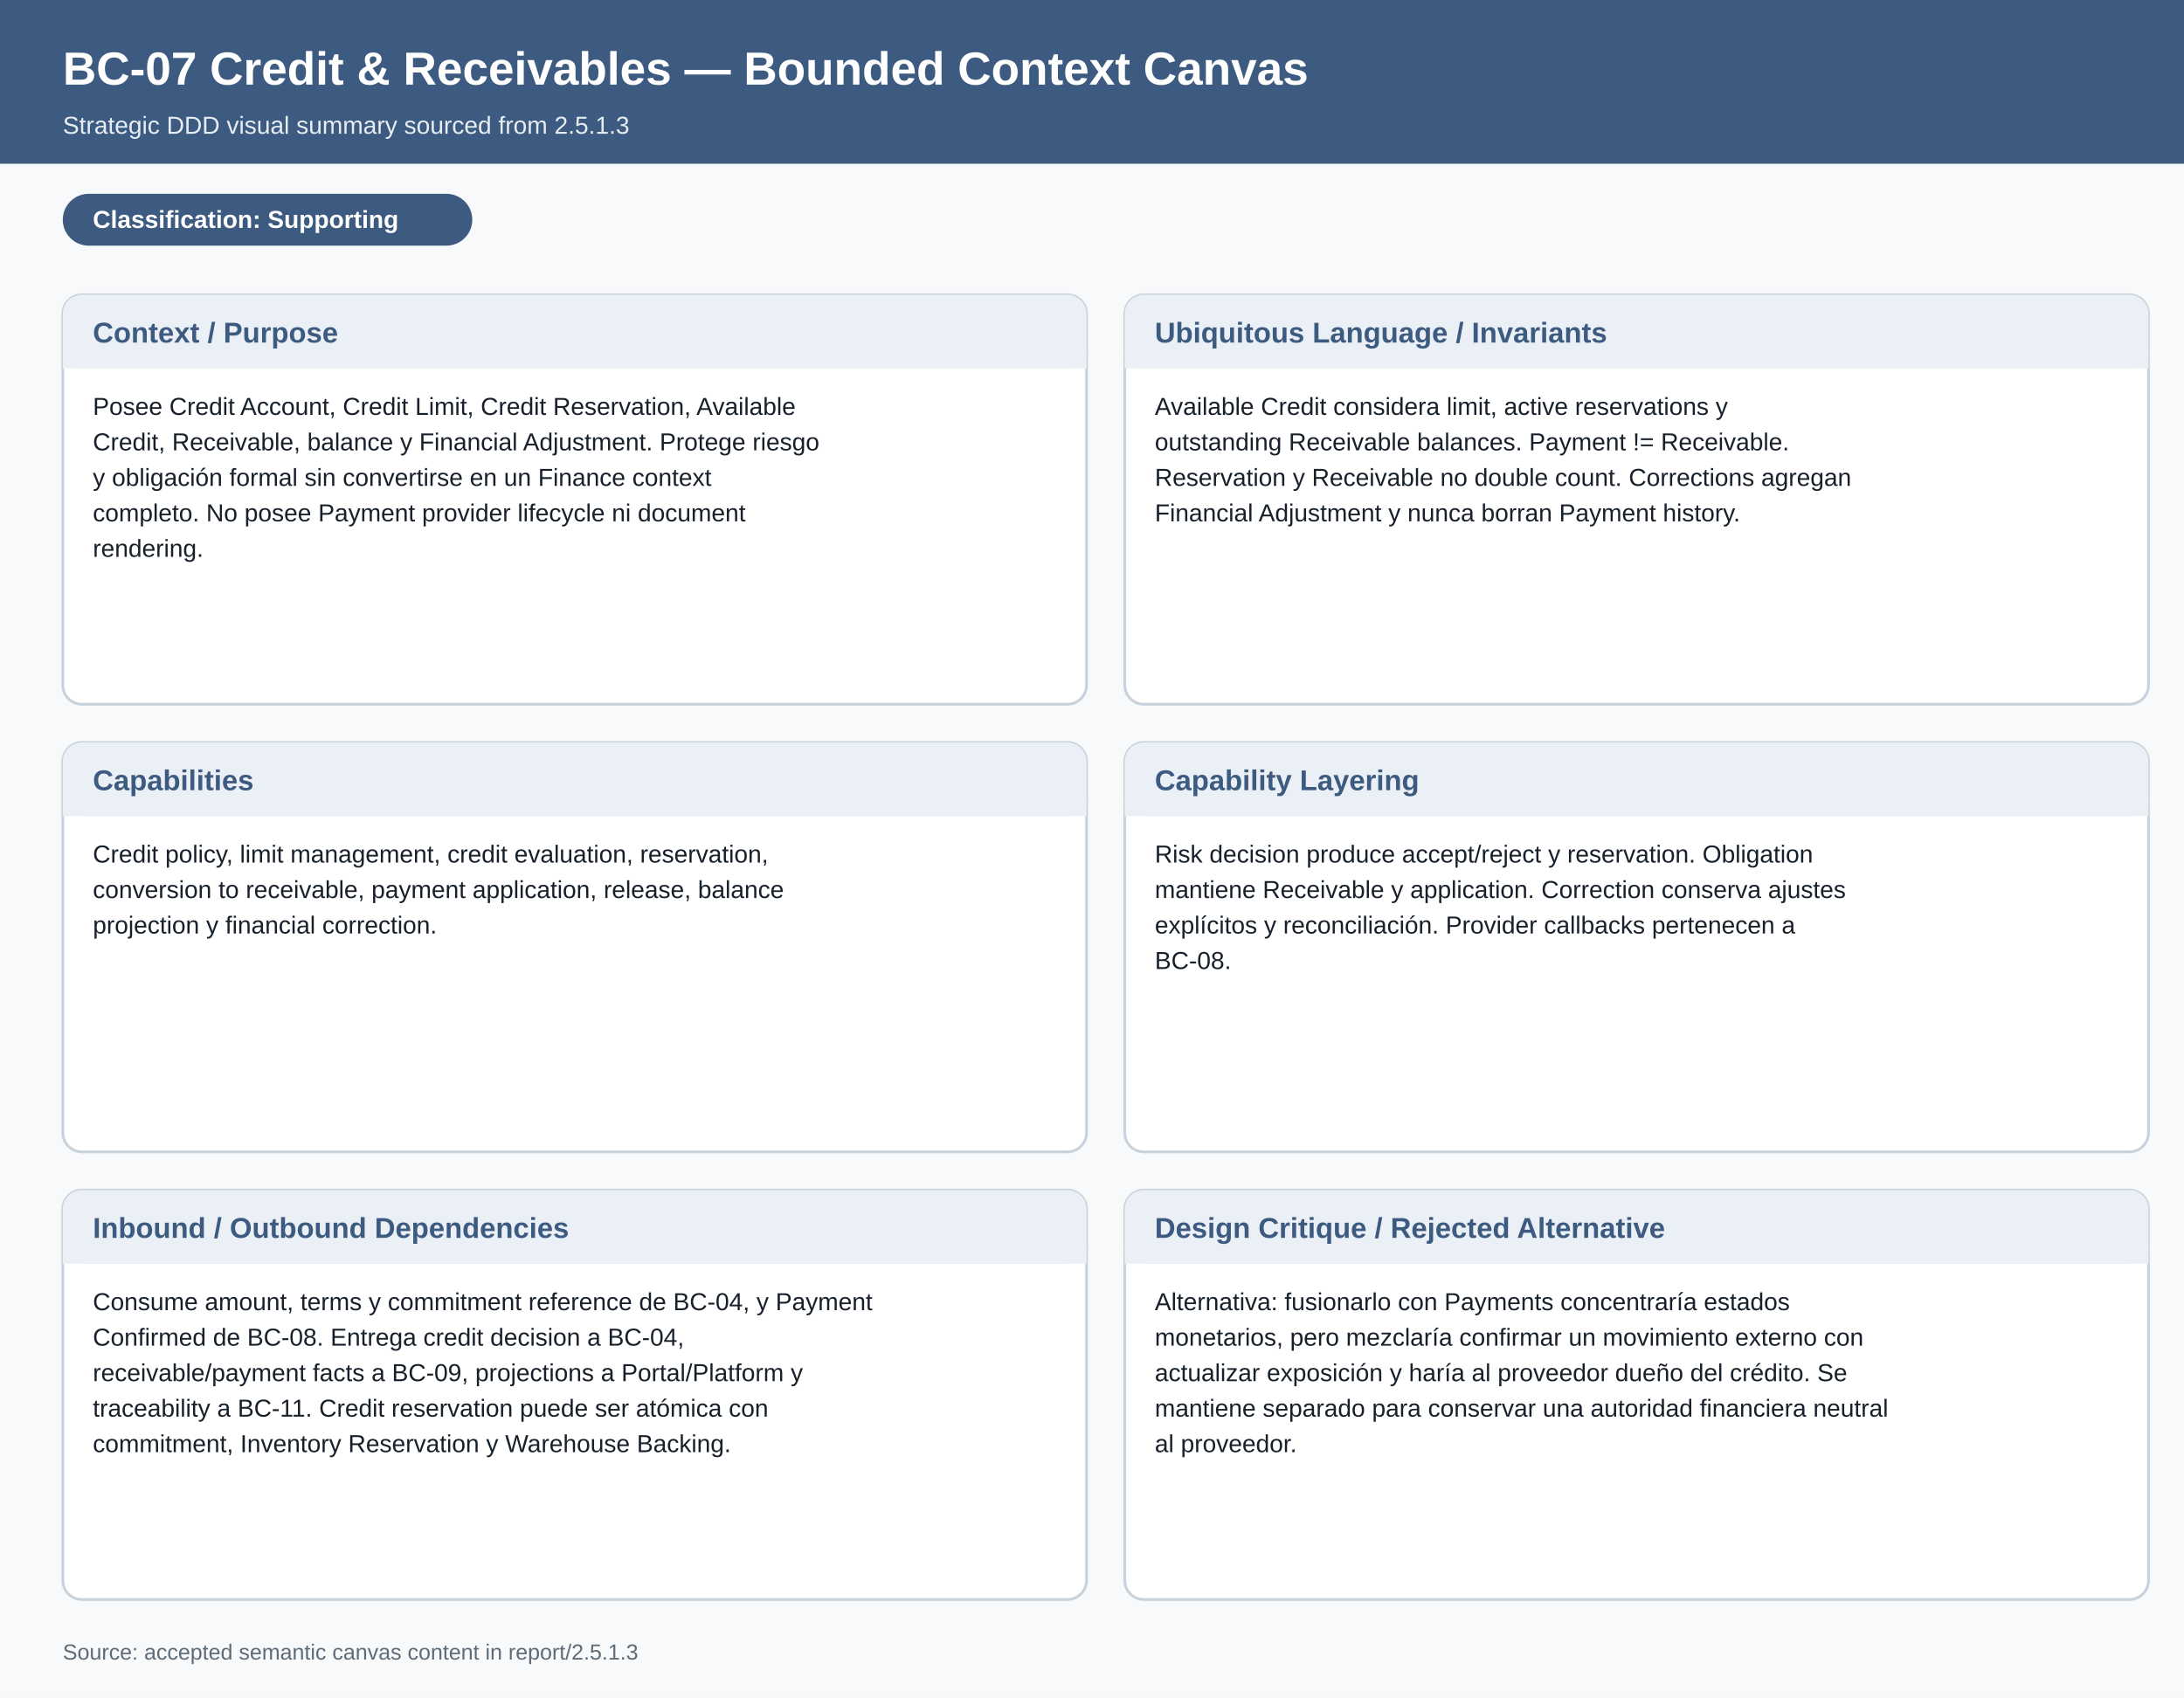
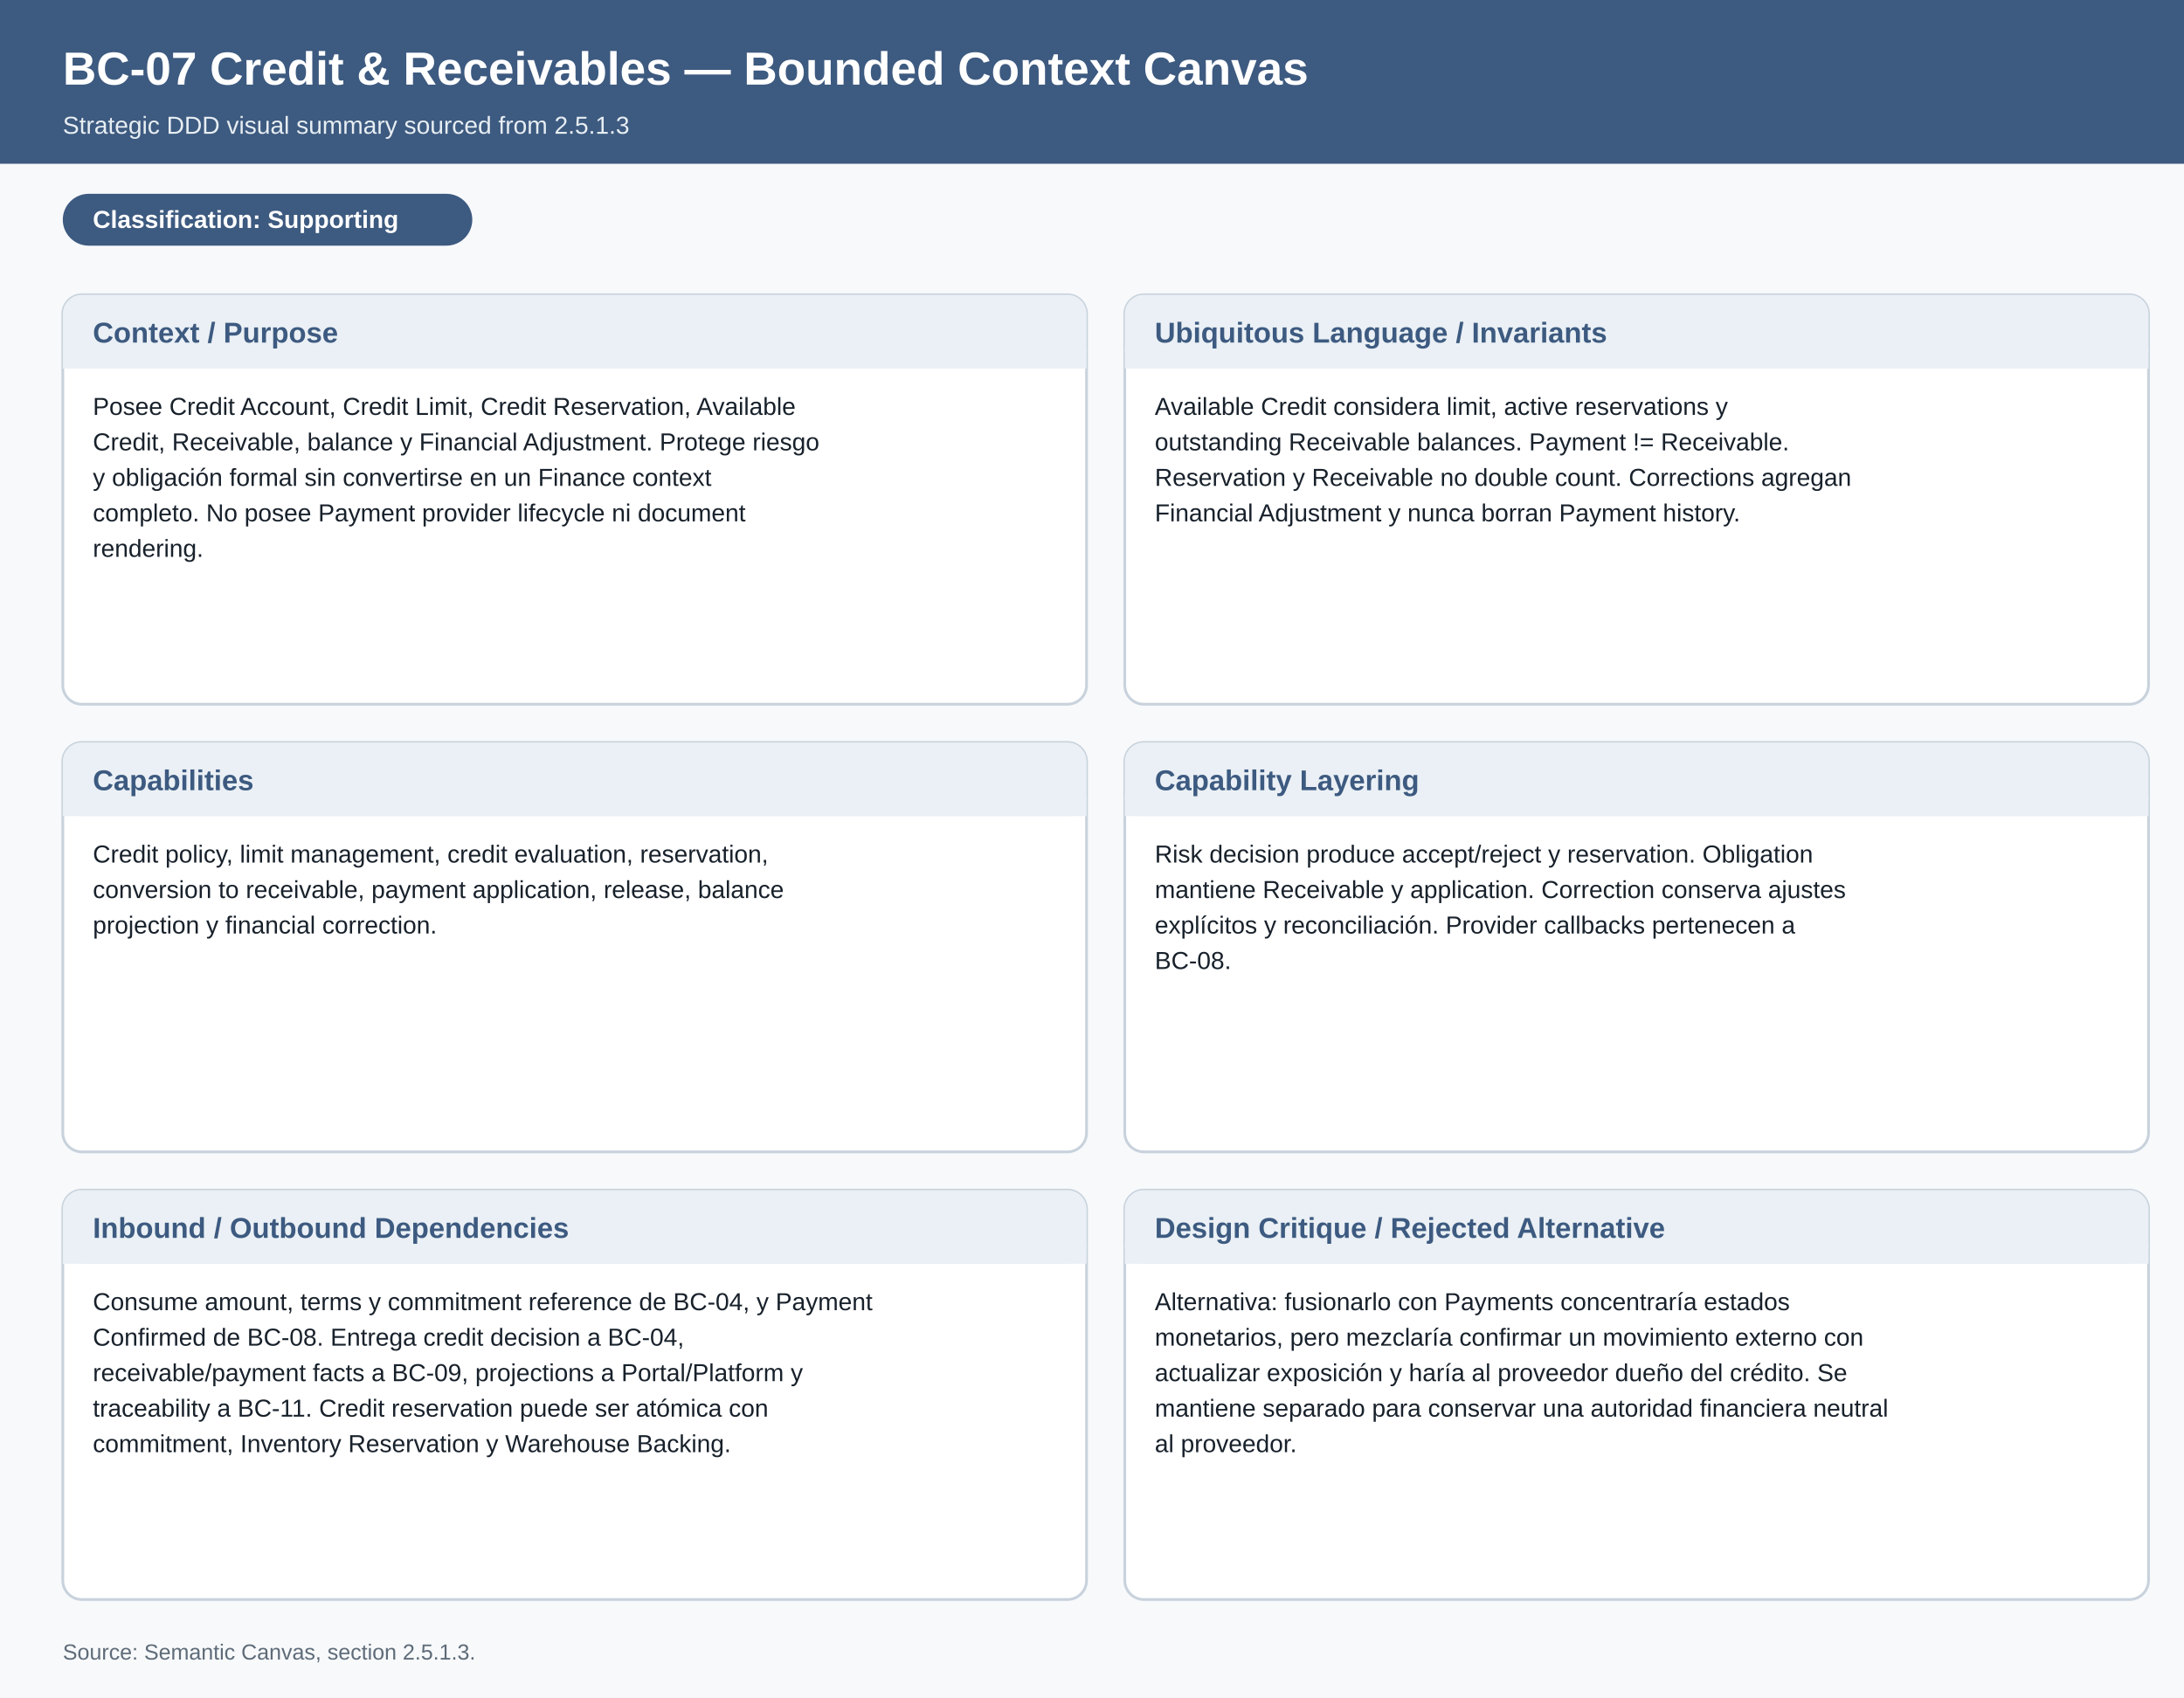
<svg xmlns="http://www.w3.org/2000/svg" width="1600" height="1244" viewBox="0 0 1600 1244">
  <rect width="100%" height="100%" fill="#f7f9fb" />
  <rect width="1600" height="120" fill="#3d5a80" />
  <text x="46" y="62" font-family="Arial, Helvetica, sans-serif" font-size="34px" font-weight="700" fill="#ffffff">BC-07 Credit &amp; Receivables — Bounded Context Canvas</text>
  <text x="46" y="98" font-family="Arial, Helvetica, sans-serif" font-size="18px" font-weight="400" fill="#e7eef3">Strategic DDD visual summary sourced from 2.5.1.3</text>
  <rect x="46" y="142" width="300" height="38" rx="19" fill="#3d5a80" />
  <text x="68" y="167" font-family="Arial, Helvetica, sans-serif" font-size="18px" font-weight="700" fill="#ffffff">Classification: Supporting</text>
  <rect x="46" y="216" width="750" height="300" rx="14" fill="#ffffff" stroke="#c8d2dc" stroke-width="2" />
  <rect x="46" y="216" width="750" height="54" rx="14" fill="#eaf0f5" />
  <rect x="46" y="256" width="750" height="14" fill="#eaf0f5" />
  <text x="68" y="251" font-family="Arial, Helvetica, sans-serif" font-size="21px" font-weight="700" fill="#3d5a80">Context / Purpose</text>
  <text x="68" y="304" font-family="Arial, Helvetica, sans-serif" font-size="18px" font-weight="400" fill="#18212b">Posee Credit Account, Credit Limit, Credit Reservation, Available</text>
  <text x="68" y="330" font-family="Arial, Helvetica, sans-serif" font-size="18px" font-weight="400" fill="#18212b">Credit, Receivable, balance y Financial Adjustment. Protege riesgo</text>
  <text x="68" y="356" font-family="Arial, Helvetica, sans-serif" font-size="18px" font-weight="400" fill="#18212b">y obligación formal sin convertirse en un Finance context</text>
  <text x="68" y="382" font-family="Arial, Helvetica, sans-serif" font-size="18px" font-weight="400" fill="#18212b">completo. No posee Payment provider lifecycle ni document</text>
  <text x="68" y="408" font-family="Arial, Helvetica, sans-serif" font-size="18px" font-weight="400" fill="#18212b">rendering.</text>
  <rect x="824" y="216" width="750" height="300" rx="14" fill="#ffffff" stroke="#c8d2dc" stroke-width="2" />
  <rect x="824" y="216" width="750" height="54" rx="14" fill="#eaf0f5" />
  <rect x="824" y="256" width="750" height="14" fill="#eaf0f5" />
  <text x="846" y="251" font-family="Arial, Helvetica, sans-serif" font-size="21px" font-weight="700" fill="#3d5a80">Ubiquitous Language / Invariants</text>
  <text x="846" y="304" font-family="Arial, Helvetica, sans-serif" font-size="18px" font-weight="400" fill="#18212b">Available Credit considera limit, active reservations y</text>
  <text x="846" y="330" font-family="Arial, Helvetica, sans-serif" font-size="18px" font-weight="400" fill="#18212b">outstanding Receivable balances. Payment != Receivable.</text>
  <text x="846" y="356" font-family="Arial, Helvetica, sans-serif" font-size="18px" font-weight="400" fill="#18212b">Reservation y Receivable no double count. Corrections agregan</text>
  <text x="846" y="382" font-family="Arial, Helvetica, sans-serif" font-size="18px" font-weight="400" fill="#18212b">Financial Adjustment y nunca borran Payment history.</text>
  <rect x="46" y="544" width="750" height="300" rx="14" fill="#ffffff" stroke="#c8d2dc" stroke-width="2" />
  <rect x="46" y="544" width="750" height="54" rx="14" fill="#eaf0f5" />
  <rect x="46" y="584" width="750" height="14" fill="#eaf0f5" />
  <text x="68" y="579" font-family="Arial, Helvetica, sans-serif" font-size="21px" font-weight="700" fill="#3d5a80">Capabilities</text>
  <text x="68" y="632" font-family="Arial, Helvetica, sans-serif" font-size="18px" font-weight="400" fill="#18212b">Credit policy, limit management, credit evaluation, reservation,</text>
  <text x="68" y="658" font-family="Arial, Helvetica, sans-serif" font-size="18px" font-weight="400" fill="#18212b">conversion to receivable, payment application, release, balance</text>
  <text x="68" y="684" font-family="Arial, Helvetica, sans-serif" font-size="18px" font-weight="400" fill="#18212b">projection y financial correction.</text>
  <rect x="824" y="544" width="750" height="300" rx="14" fill="#ffffff" stroke="#c8d2dc" stroke-width="2" />
  <rect x="824" y="544" width="750" height="54" rx="14" fill="#eaf0f5" />
  <rect x="824" y="584" width="750" height="14" fill="#eaf0f5" />
  <text x="846" y="579" font-family="Arial, Helvetica, sans-serif" font-size="21px" font-weight="700" fill="#3d5a80">Capability Layering</text>
  <text x="846" y="632" font-family="Arial, Helvetica, sans-serif" font-size="18px" font-weight="400" fill="#18212b">Risk decision produce accept/reject y reservation. Obligation</text>
  <text x="846" y="658" font-family="Arial, Helvetica, sans-serif" font-size="18px" font-weight="400" fill="#18212b">mantiene Receivable y application. Correction conserva ajustes</text>
  <text x="846" y="684" font-family="Arial, Helvetica, sans-serif" font-size="18px" font-weight="400" fill="#18212b">explícitos y reconciliación. Provider callbacks pertenecen a</text>
  <text x="846" y="710" font-family="Arial, Helvetica, sans-serif" font-size="18px" font-weight="400" fill="#18212b">BC-08.</text>
  <rect x="46" y="872" width="750" height="300" rx="14" fill="#ffffff" stroke="#c8d2dc" stroke-width="2" />
  <rect x="46" y="872" width="750" height="54" rx="14" fill="#eaf0f5" />
  <rect x="46" y="912" width="750" height="14" fill="#eaf0f5" />
  <text x="68" y="907" font-family="Arial, Helvetica, sans-serif" font-size="21px" font-weight="700" fill="#3d5a80">Inbound / Outbound Dependencies</text>
  <text x="68" y="960" font-family="Arial, Helvetica, sans-serif" font-size="18px" font-weight="400" fill="#18212b">Consume amount, terms y commitment reference de BC-04, y Payment</text>
  <text x="68" y="986" font-family="Arial, Helvetica, sans-serif" font-size="18px" font-weight="400" fill="#18212b">Confirmed de BC-08. Entrega credit decision a BC-04,</text>
  <text x="68" y="1012" font-family="Arial, Helvetica, sans-serif" font-size="18px" font-weight="400" fill="#18212b">receivable/payment facts a BC-09, projections a Portal/Platform y</text>
  <text x="68" y="1038" font-family="Arial, Helvetica, sans-serif" font-size="18px" font-weight="400" fill="#18212b">traceability a BC-11. Credit reservation puede ser atómica con</text>
  <text x="68" y="1064" font-family="Arial, Helvetica, sans-serif" font-size="18px" font-weight="400" fill="#18212b">commitment, Inventory Reservation y Warehouse Backing.</text>
  <rect x="824" y="872" width="750" height="300" rx="14" fill="#ffffff" stroke="#c8d2dc" stroke-width="2" />
  <rect x="824" y="872" width="750" height="54" rx="14" fill="#eaf0f5" />
  <rect x="824" y="912" width="750" height="14" fill="#eaf0f5" />
  <text x="846" y="907" font-family="Arial, Helvetica, sans-serif" font-size="21px" font-weight="700" fill="#3d5a80">Design Critique / Rejected Alternative</text>
  <text x="846" y="960" font-family="Arial, Helvetica, sans-serif" font-size="18px" font-weight="400" fill="#18212b">Alternativa: fusionarlo con Payments concentraría estados</text>
  <text x="846" y="986" font-family="Arial, Helvetica, sans-serif" font-size="18px" font-weight="400" fill="#18212b">monetarios, pero mezclaría confirmar un movimiento externo con</text>
  <text x="846" y="1012" font-family="Arial, Helvetica, sans-serif" font-size="18px" font-weight="400" fill="#18212b">actualizar exposición y haría al proveedor dueño del crédito. Se</text>
  <text x="846" y="1038" font-family="Arial, Helvetica, sans-serif" font-size="18px" font-weight="400" fill="#18212b">mantiene separado para conservar una autoridad financiera neutral</text>
  <text x="846" y="1064" font-family="Arial, Helvetica, sans-serif" font-size="18px" font-weight="400" fill="#18212b">al proveedor.</text>
-   <text x="46" y="1216" font-family="Arial, Helvetica, sans-serif" font-size="16px" font-weight="400" fill="#5e6b78">Source: accepted semantic canvas content in report/2.5.1.3</text>
+   <text x="46" y="1216" font-family="Arial, Helvetica, sans-serif" font-size="16px" font-weight="400" fill="#5e6b78">Source: Semantic Canvas, section 2.5.1.3.</text>
</svg>
